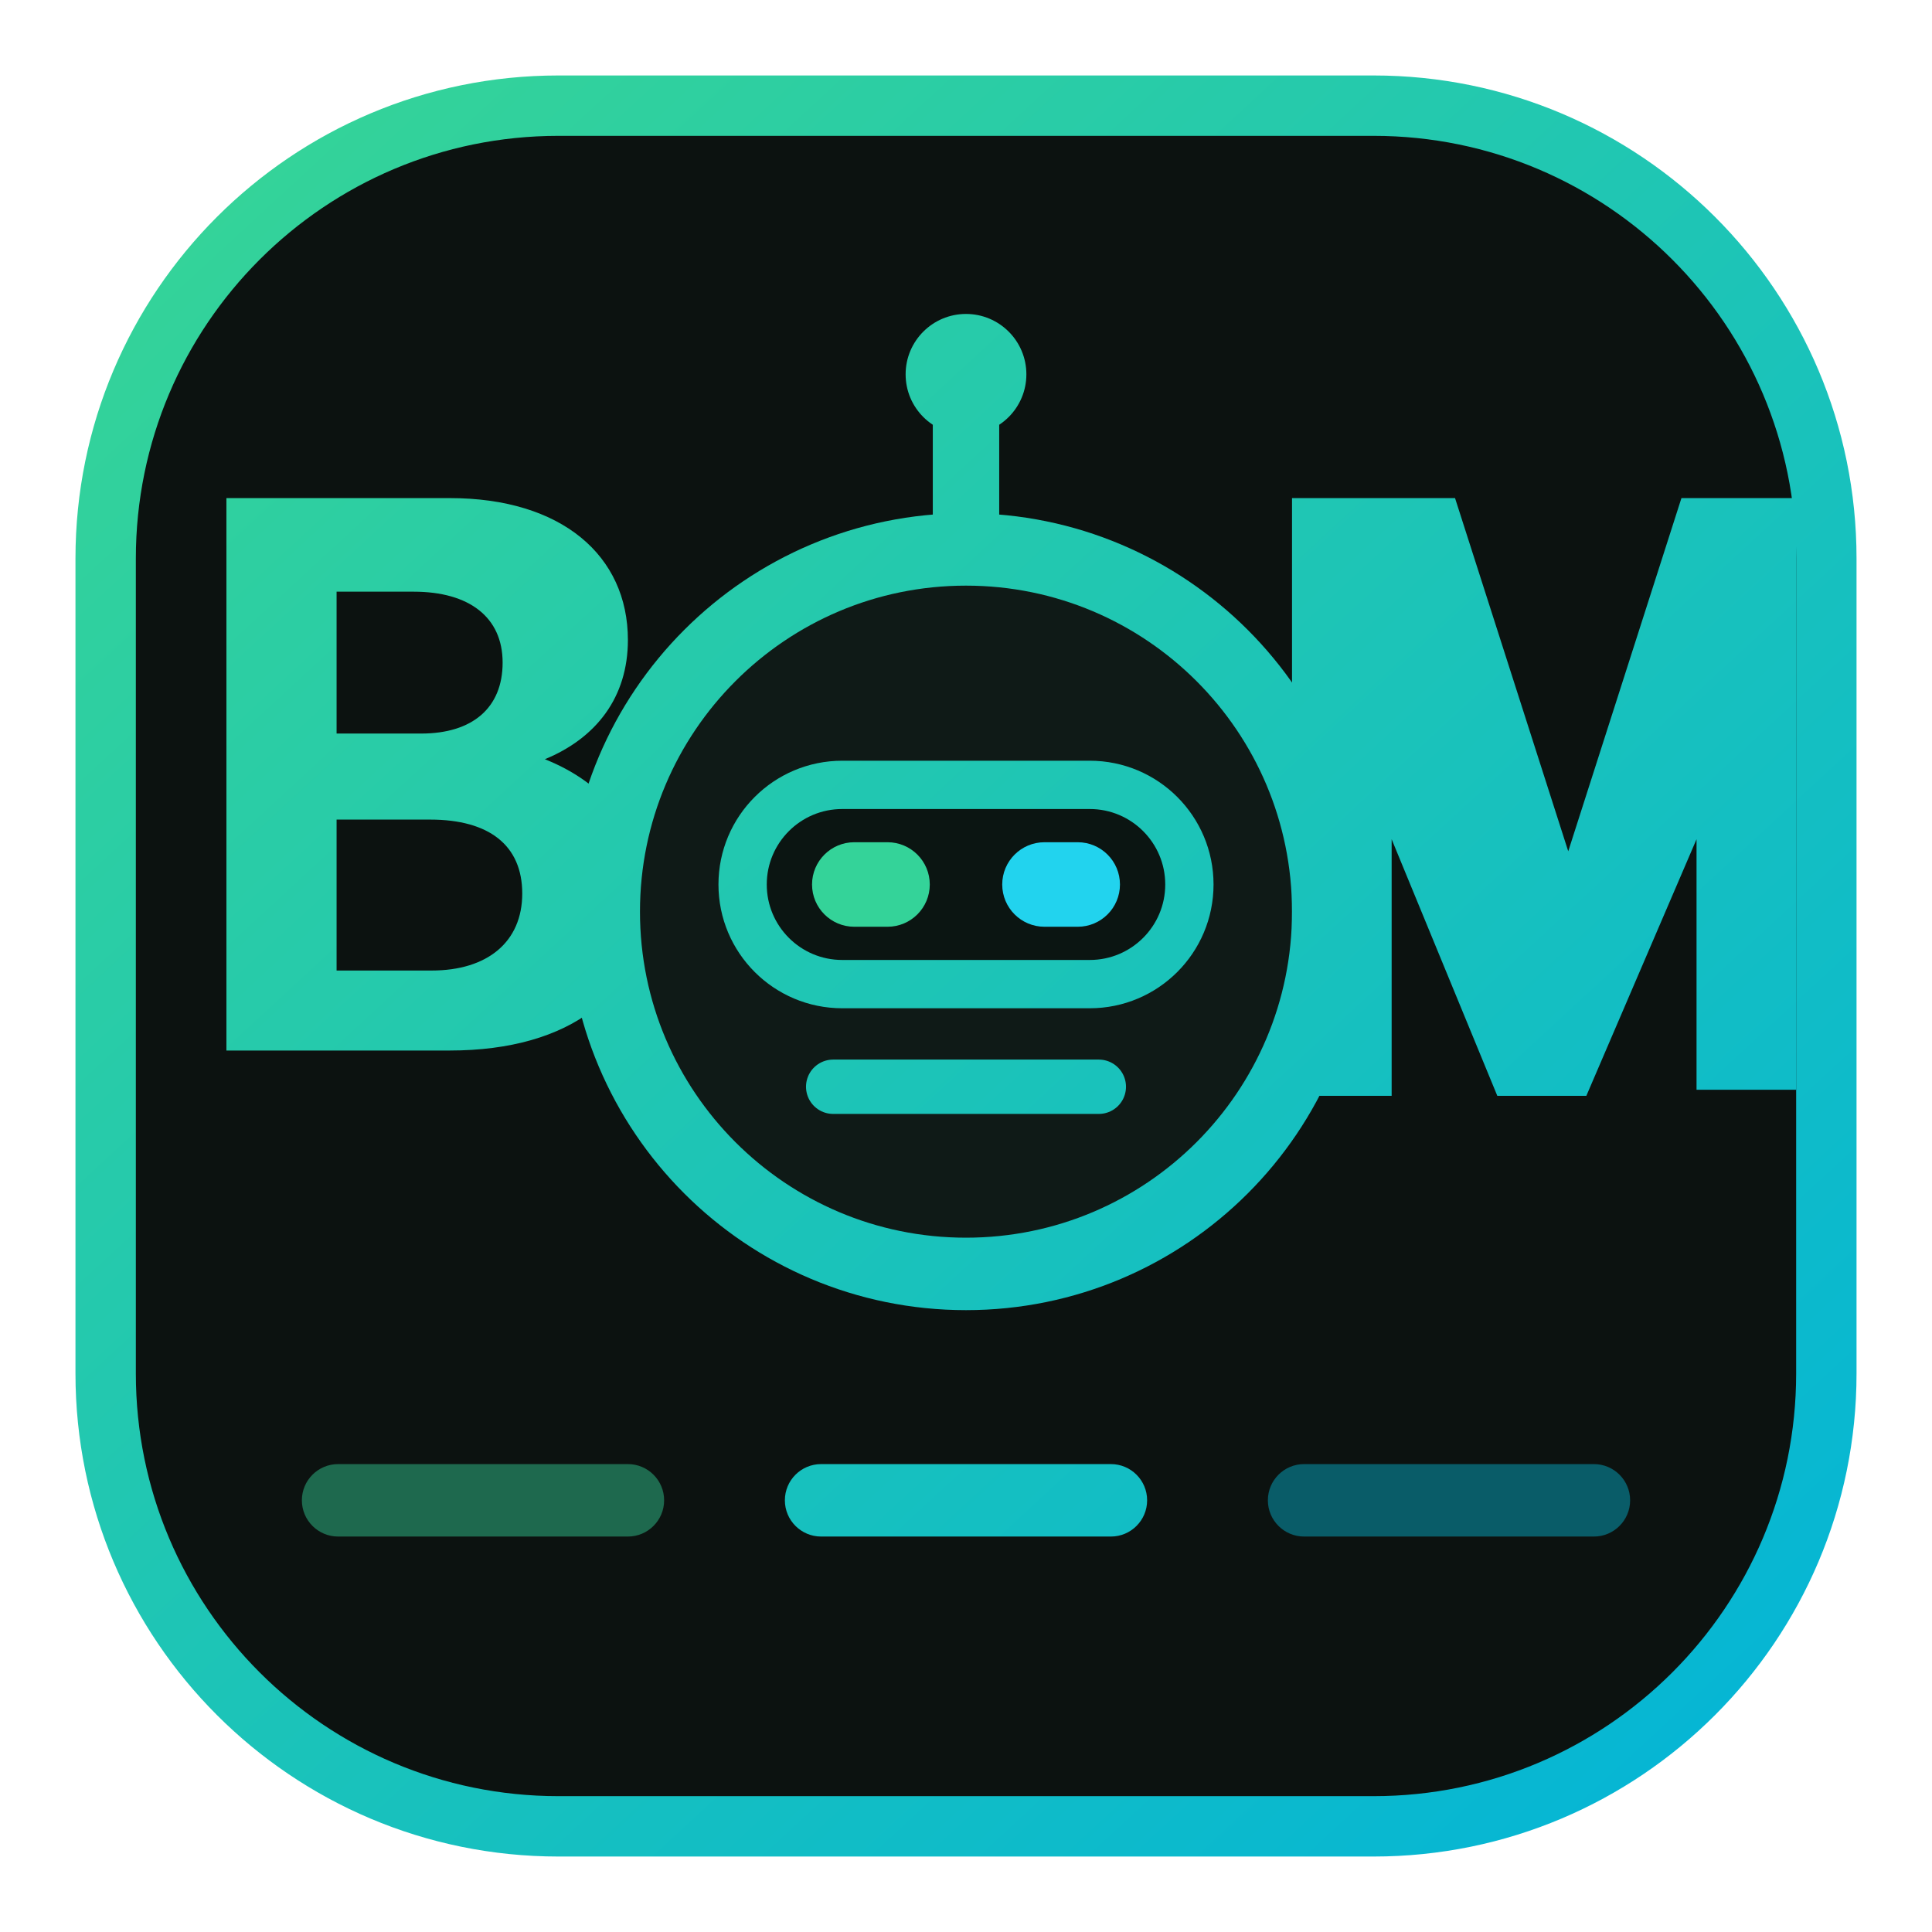
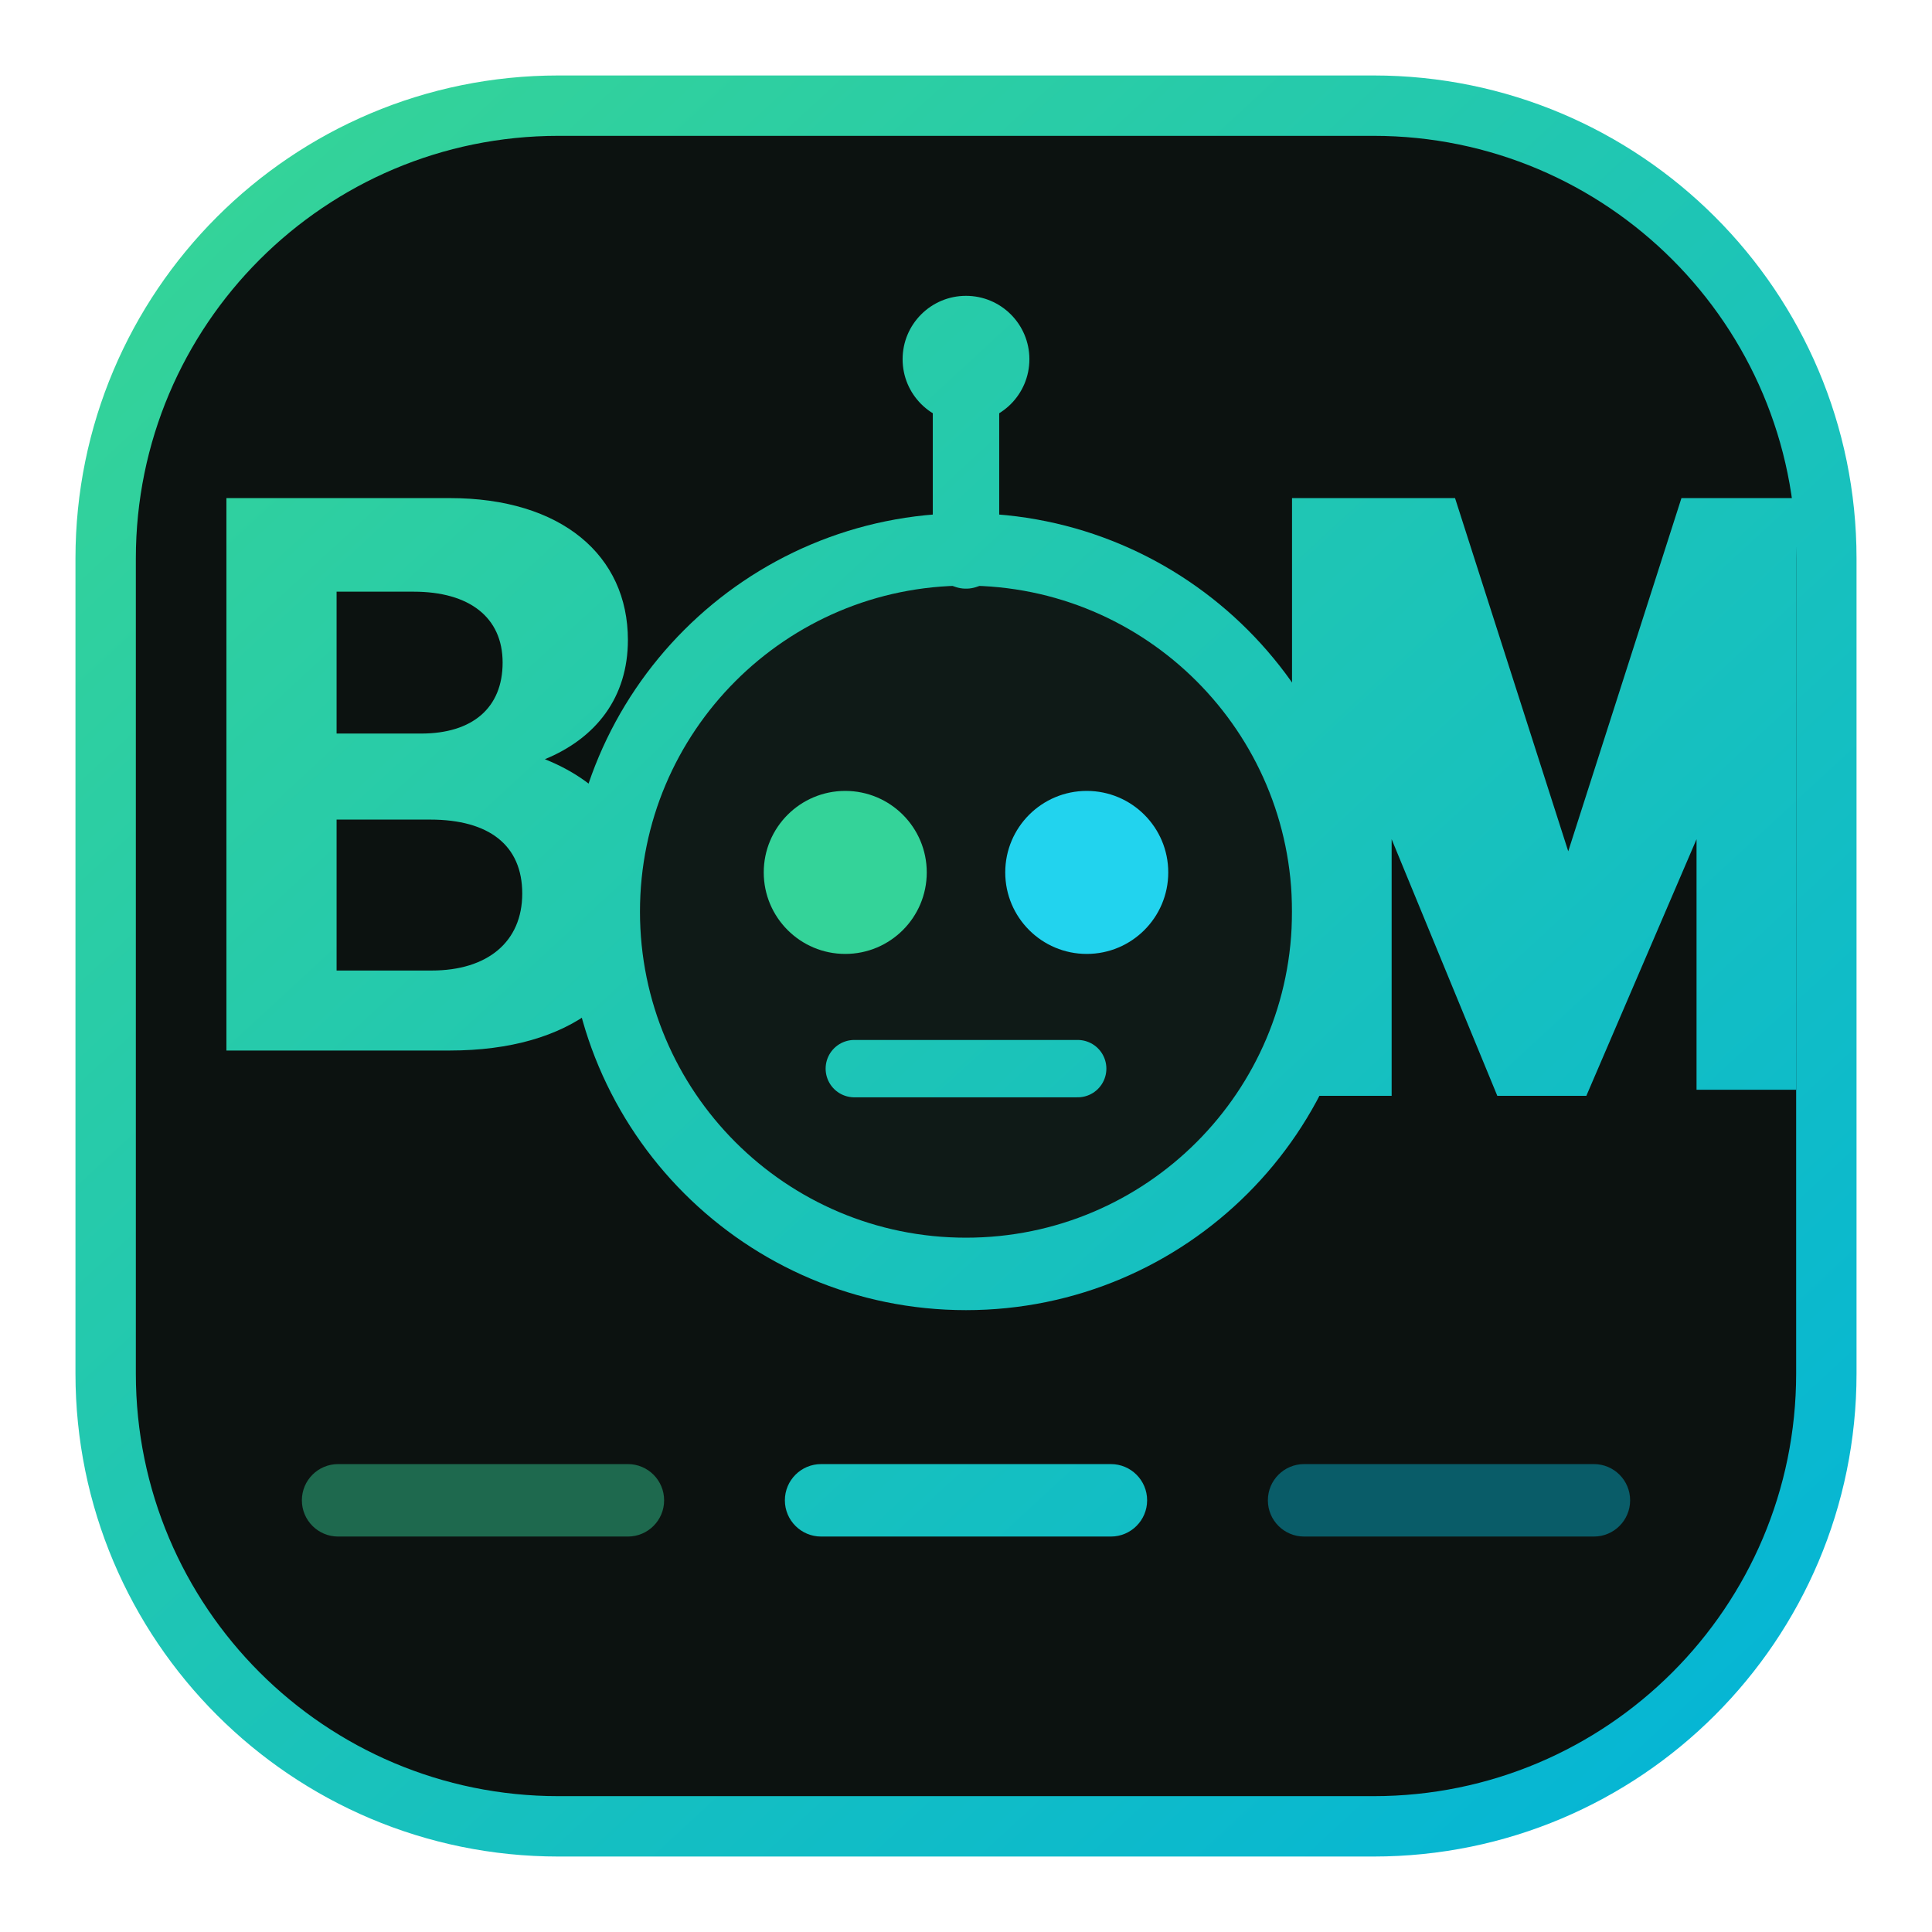
<svg xmlns="http://www.w3.org/2000/svg" viewBox="0 0 64 64" role="img" aria-label="agent-bom mark — BOM with an agent HUD in the O">
  <defs>
    <linearGradient id="abm" x1="8" y1="6" x2="56" y2="58" gradientUnits="userSpaceOnUse">
      <stop offset="0%" stop-color="#34d399" />
      <stop offset="100%" stop-color="#06b6d4" />
    </linearGradient>
  </defs>
  <rect x="3.5" y="3.5" width="57" height="57" rx="15" fill="#0c1210" stroke="url(#abm)" stroke-width="2" />
  <path fill="url(#abm)" d="M7.5 16.5h7.4c3.7 0 5.9 1.9 5.9 4.7 0 1.9-1.05 3.25-2.75 3.95 2 .8 3.3 2.35 3.3 4.7 0 3.05-2.45 4.95-6.45 4.95H7.5V16.5zm3.65 3.1v4.7h2.8c1.7 0 2.7-.85 2.7-2.35s-1.1-2.35-2.95-2.35H11.15zm0 7.55v5h3.15c1.85 0 3-.95 3-2.55s-1.1-2.45-3.05-2.45H11.15z" />
  <circle cx="32" cy="30.2" r="12" fill="#0f1a17" stroke="url(#abm)" stroke-width="2.4" />
-   <path d="M32 18.2V14" stroke="url(#abm)" stroke-width="2.2" stroke-linecap="round" />
-   <circle cx="32" cy="12.4" r="2" fill="url(#abm)" />
-   <rect x="24.6" y="26" width="14.8" height="6.6" rx="3.3" fill="#0b1512" stroke="url(#abm)" stroke-width="1.6" />
-   <rect x="26.9" y="27.9" width="3.9" height="2.8" rx="1.4" fill="#34d399" />
-   <rect x="33.2" y="27.9" width="3.9" height="2.8" rx="1.4" fill="#22d3ee" />
-   <path d="M27.6 36h8.8" stroke="url(#abm)" stroke-width="1.8" stroke-linecap="round" />
+   <path d="M32 18.4V13.5" stroke="url(#abm)" stroke-width="2.2" stroke-linecap="round" />
+   <circle cx="32" cy="11.9" r="2.1" fill="url(#abm)" />
+   <circle cx="28" cy="28.9" r="2.7" fill="#34d399" />
+   <circle cx="36" cy="28.9" r="2.7" fill="#22d3ee" />
+   <path d="M28.3 35.4h7.4" stroke="url(#abm)" stroke-width="1.9" stroke-linecap="round" />
  <path fill="url(#abm)" d="M44.5 16.5h3.7l3.75 11.7 3.75-11.7H59.5v19.6h-3.3V27.8l-3.65 8.5h-2.95l-3.5-8.5v8.5h-3.3V16.5h1.7z" />
  <rect x="10" y="48.5" width="12" height="2.4" rx="1.2" fill="#34d399" fill-opacity="0.45" />
  <rect x="26" y="48.5" width="12" height="2.4" rx="1.2" fill="url(#abm)" />
  <rect x="42" y="48.5" width="12" height="2.4" rx="1.2" fill="#06b6d4" fill-opacity="0.45" />
</svg>
